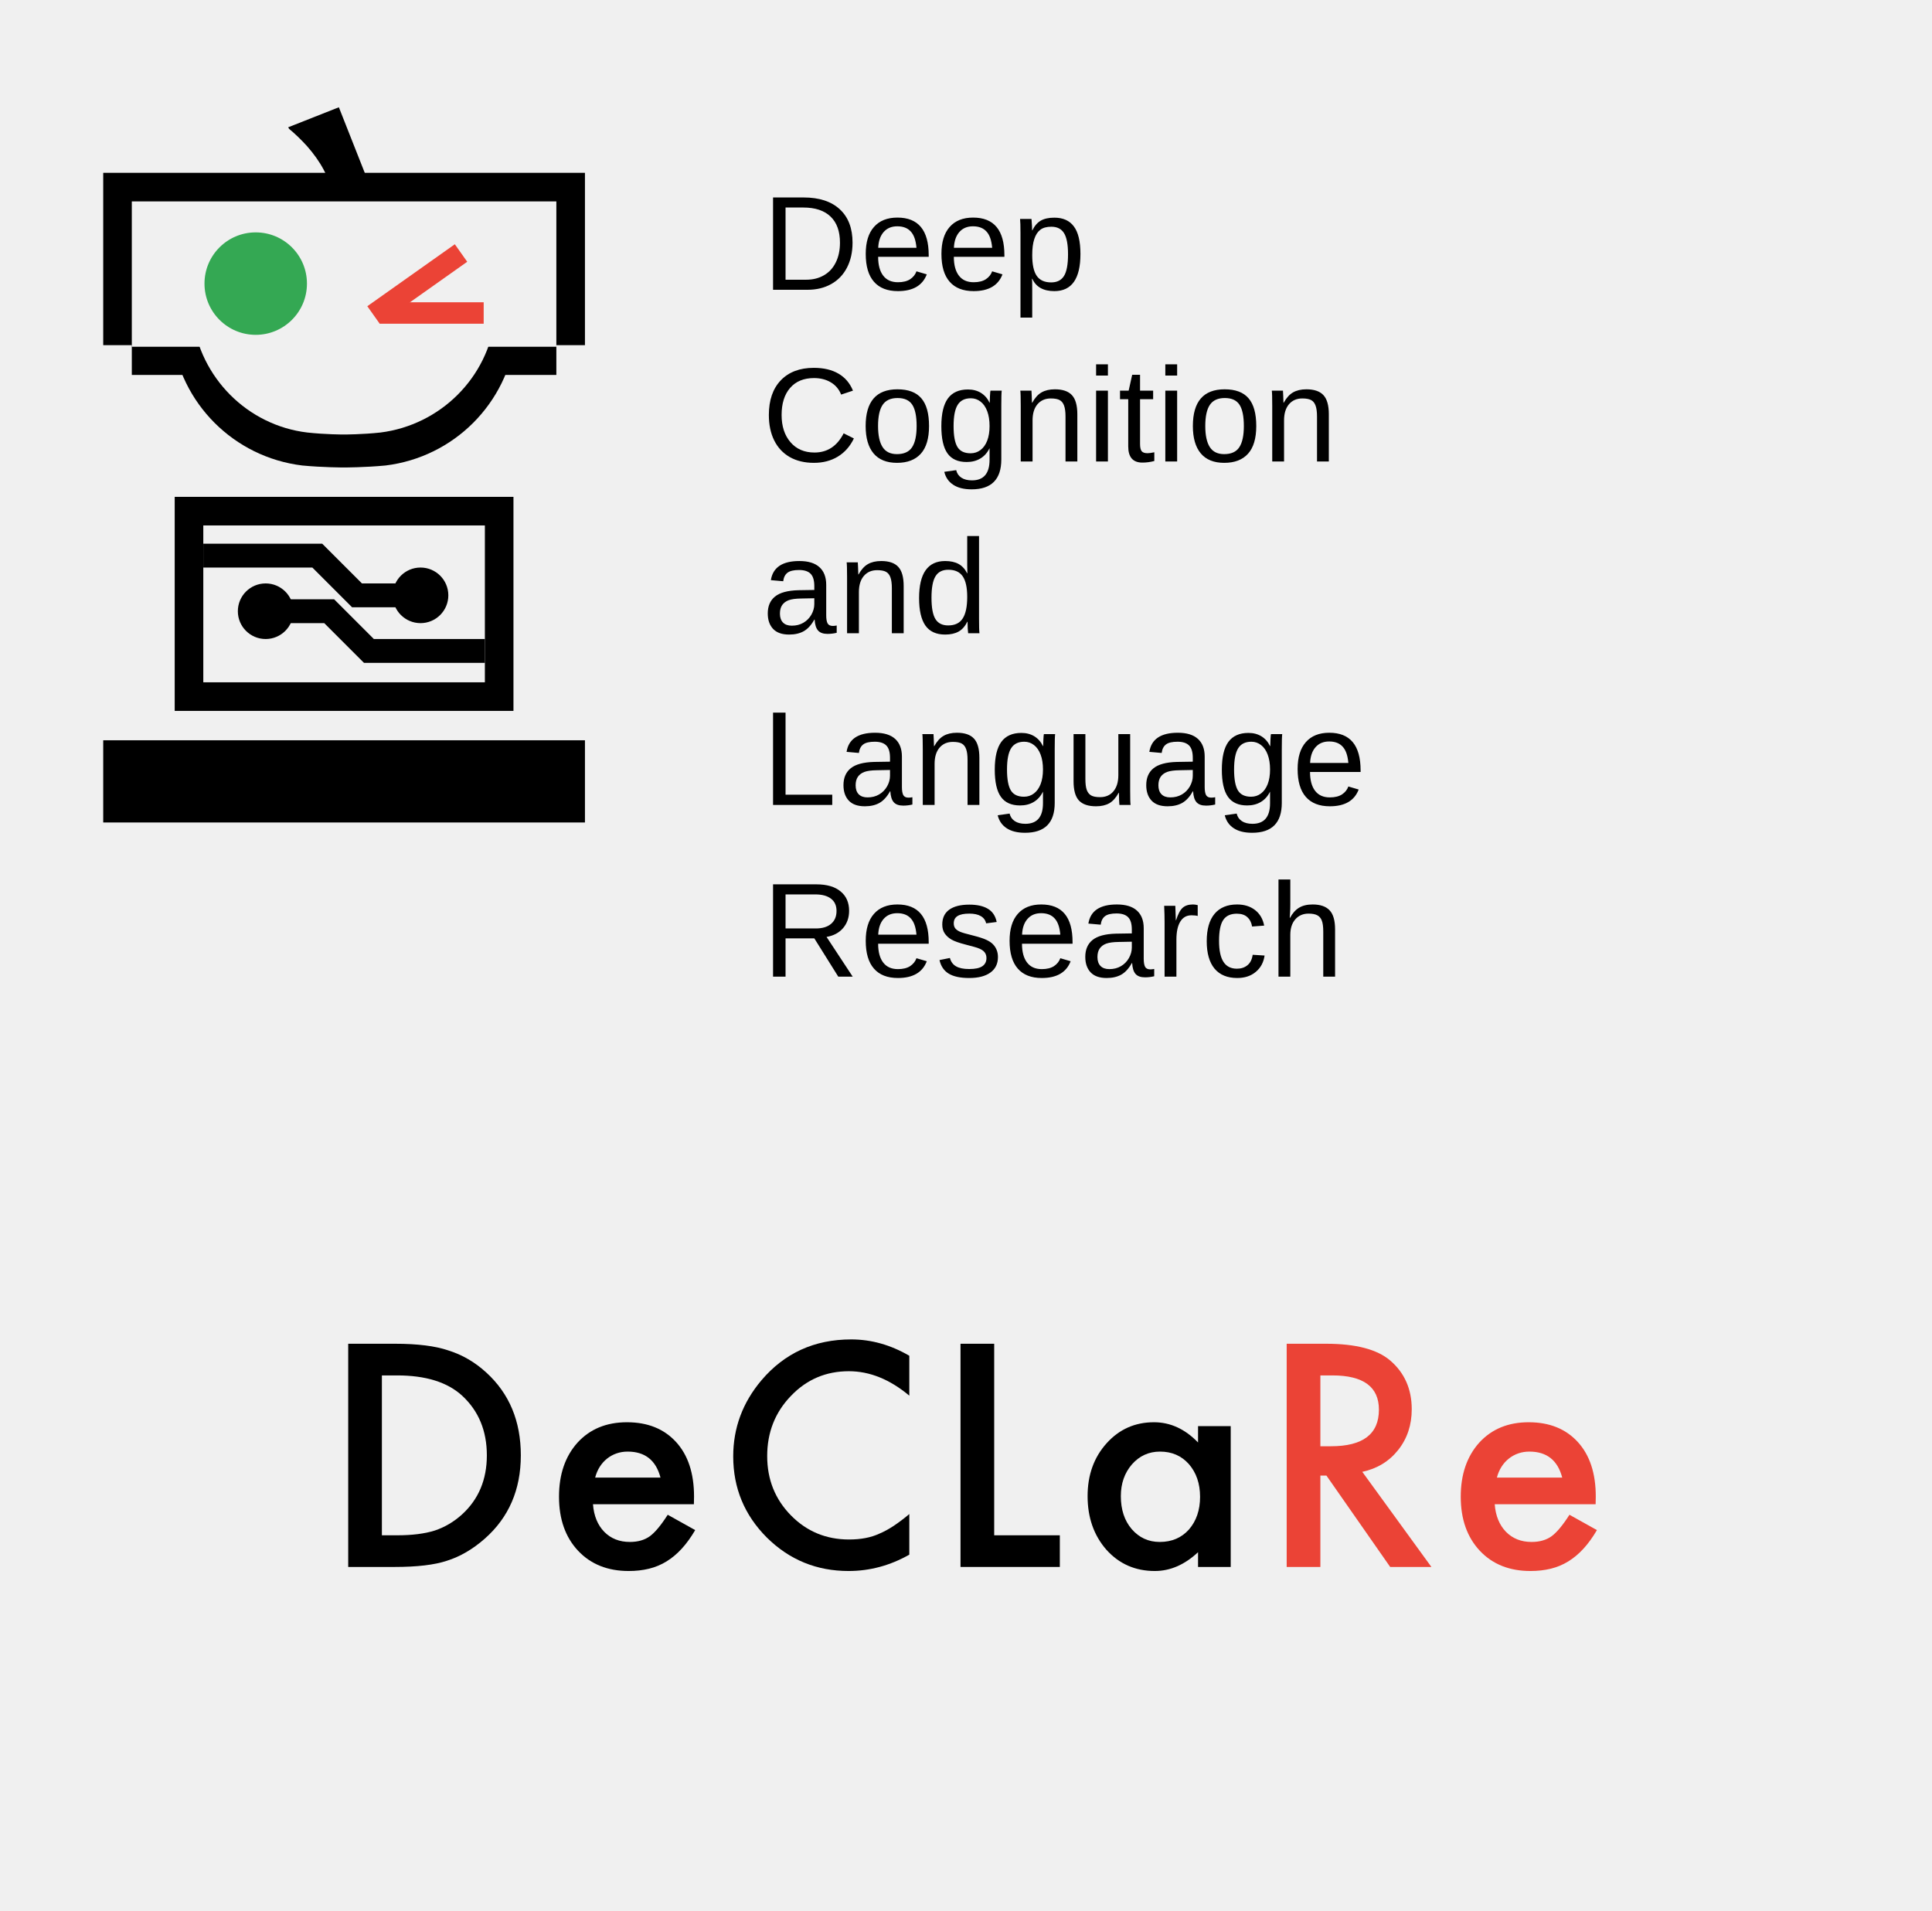
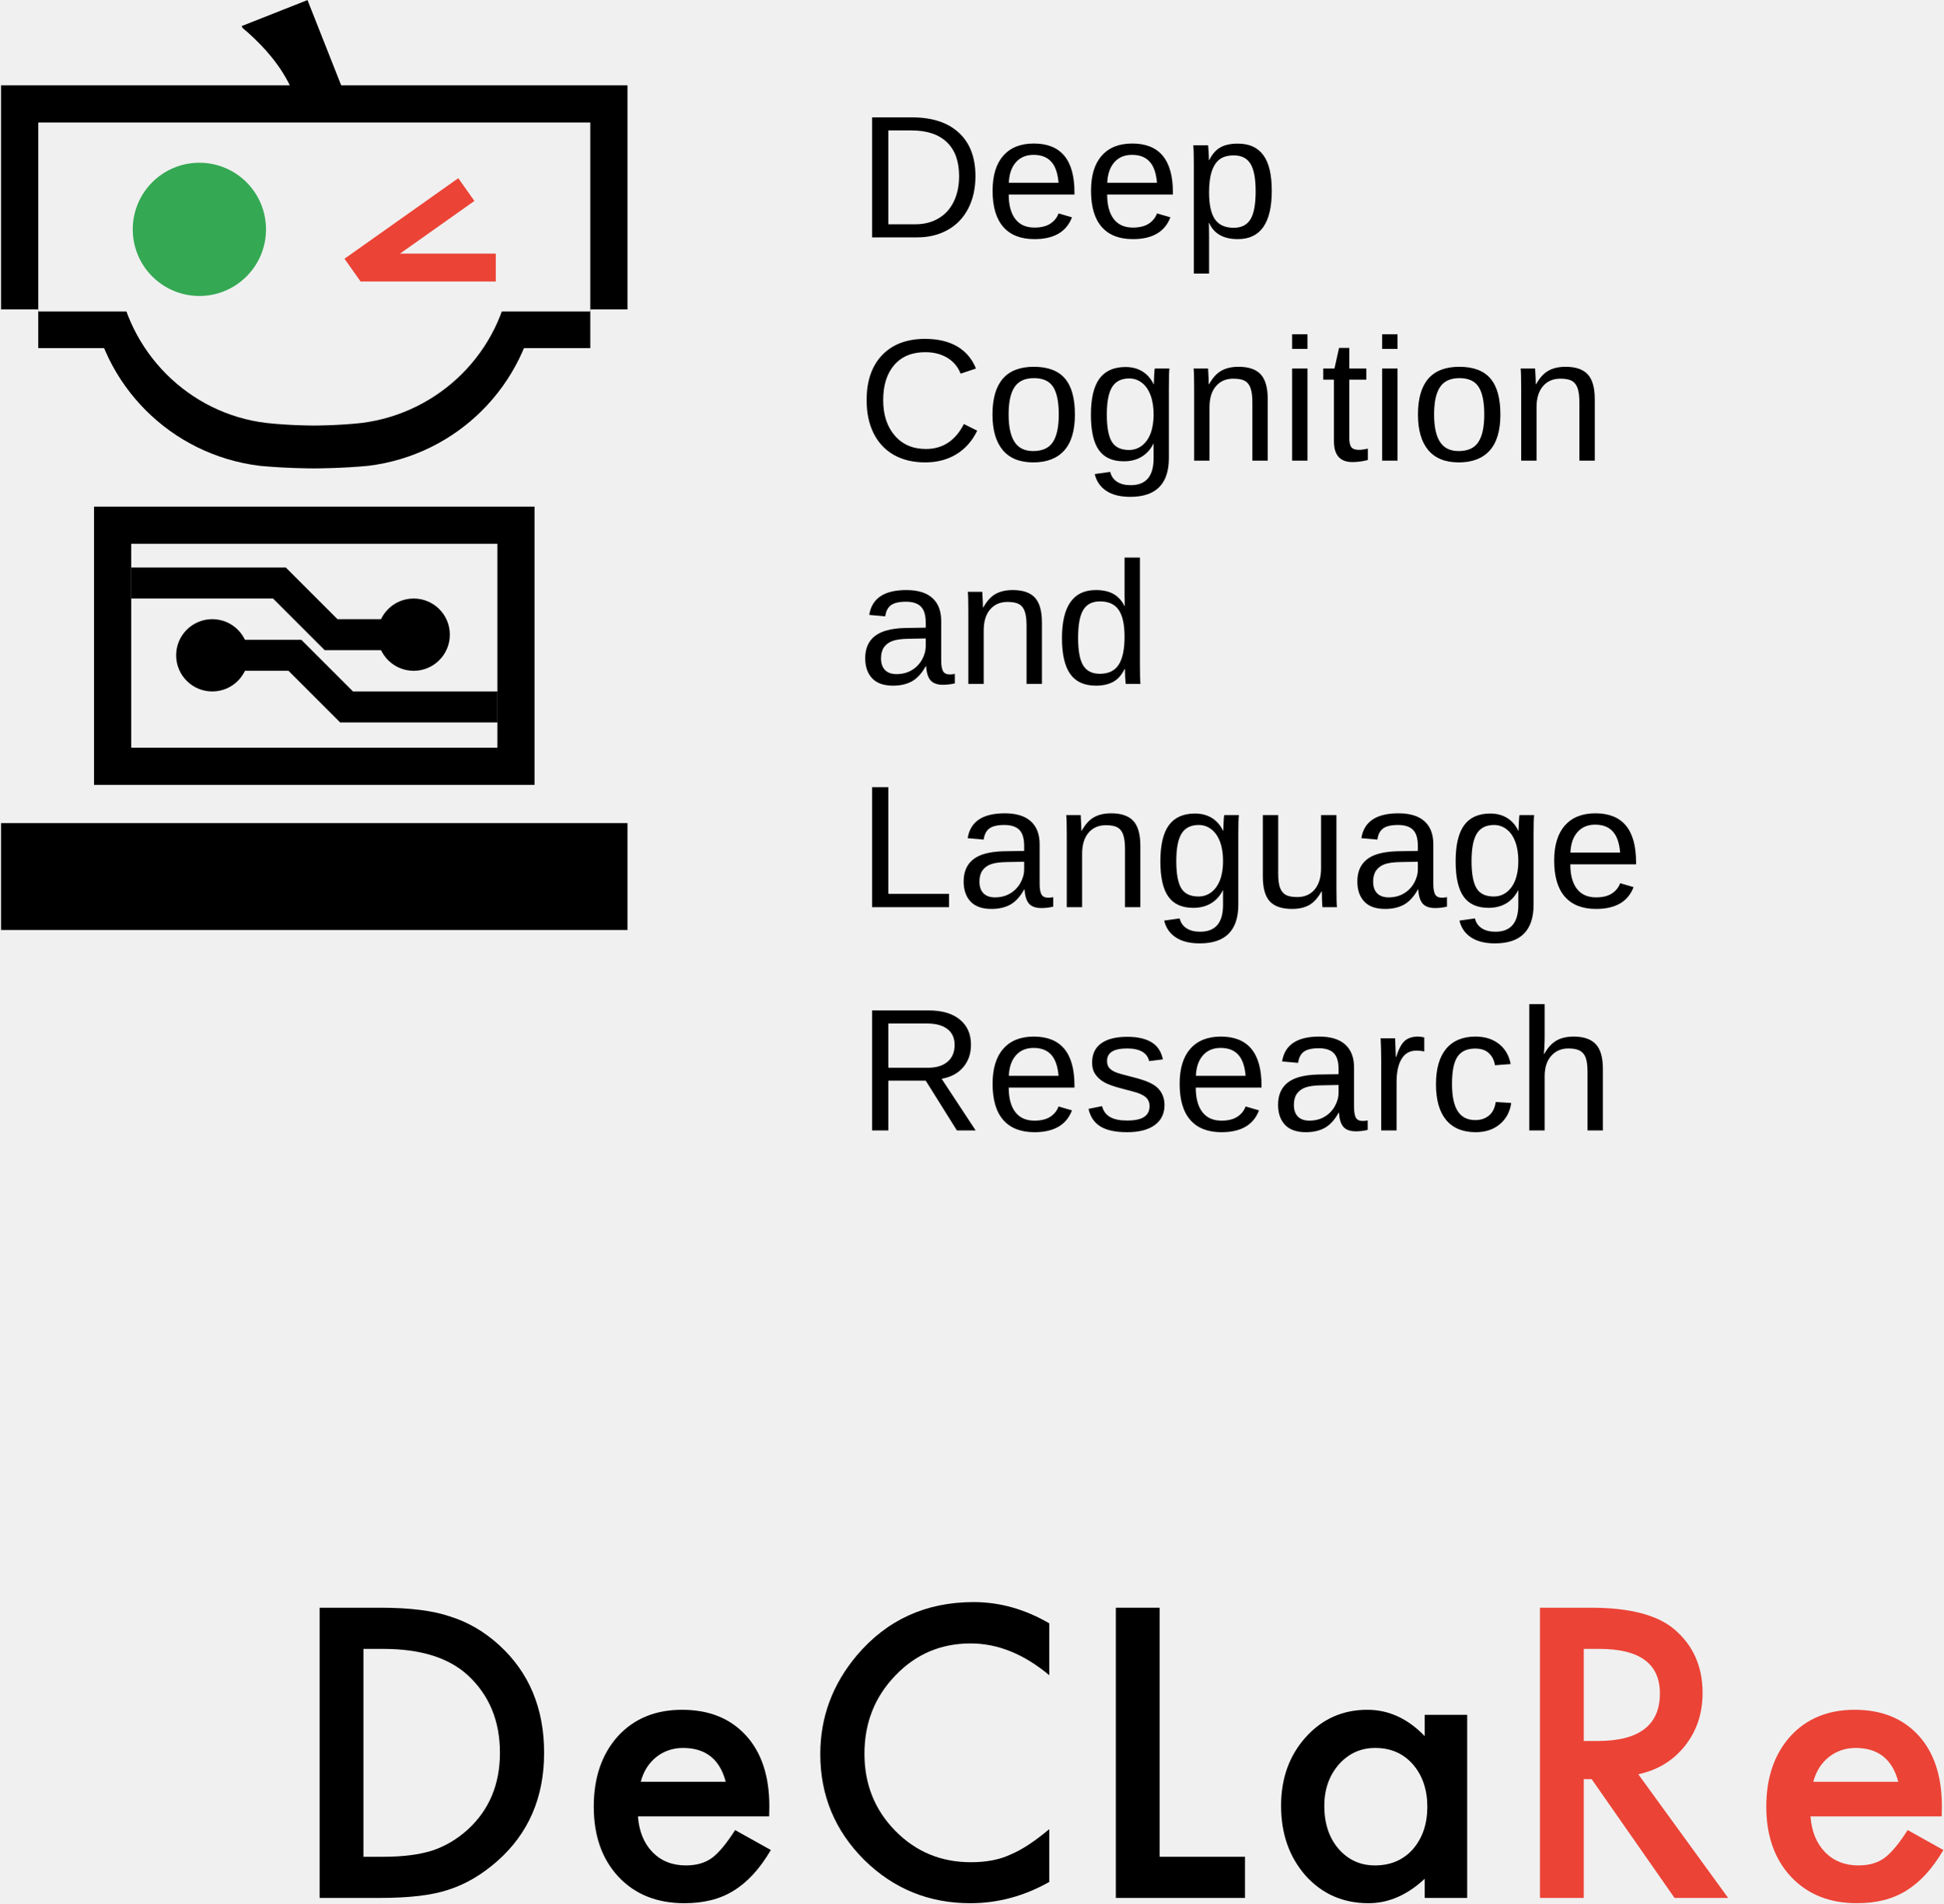
- <svg xmlns="http://www.w3.org/2000/svg" xmlns:xlink="http://www.w3.org/1999/xlink" viewBox="0 0 360 356" xml:space="preserve" role="img" aria-labelledby="title desc">
+ <svg xmlns="http://www.w3.org/2000/svg" xmlns:xlink="http://www.w3.org/1999/xlink" viewBox="19.080 19.978 278.460 272.849" xml:space="preserve" role="img" aria-labelledby="title desc">
  <style type="text/css">
  /* DeCLaRe identity: wordmark purple #7C3AED; green eye
     #34A853; red angular eye #EB4336. */
  /* Classic robot: one themeable silhouette (currentColor) with interior detail
     carved out via #robot-knockout. */
-   /* Premium line-art robot: chamfered panels in wordmark purple, faint fill,
-      green/red eyes kept as the accent. */
-   .r-panel { fill: #7C3AED; fill-opacity: .10; stroke: #7C3AED; stroke-width: 6; stroke-linejoin: miter; stroke-linecap: butt; }
-   .r-line { fill: none; stroke: #7C3AED; stroke-width: 6; stroke-linecap: butt; stroke-linejoin: miter; }
-   .r-node { fill: #7C3AED; }
-   .thread { fill: none; stroke: #A78BFA; stroke-width: 5; stroke-linecap: butt; }
  .theme { fill: currentColor; font-family: Arial, Helvetica, sans-serif; font-size: 25px; font-weight: 500; letter-spacing: .2px; }
-   /* Octagon style: lightweight monoline letters, bevel-cut (octagonal) corners,
-      vertical gradient, and subtle "fused-lego" seams. */
-   .octa { fill: none; stroke: url(#wm-grad); stroke-width: 14; stroke-linejoin: bevel; stroke-linecap: butt; }
-   .octa-seam { fill: none; stroke: #4D18B8; stroke-width: 2; stroke-linecap: butt; opacity: .42; }

</style>
  <defs>
    <clipPath id="robot-antenna-clip">
      <rect x="71.5" y="8.7" width="21.5" height="24.2" />
    </clipPath>
    <mask id="robot-knockout" maskUnits="userSpaceOnUse" x="0" y="0" width="200" height="200">
      <rect x="133.6" y="63.7" width="14.6" height="11.8" fill="#fff" />
      <path fill="#fff" d="M94.7,11.2c0.2,0,5.3,0,10.5,0.5c17.2,2.1,30.7,15.6,32.8,32.8c0.5,5.2,0.5,10.3,0.5,10.5c0,0.2,0,5.3-0.5,10.5c-2.1,17.2-15.6,30.7-32.8,32.8c-5.2,0.5-10.3,0.5-10.5,0.5c-0.2,0-5.3,0-10.5-0.5c-17.2-2.1-30.7-15.6-32.8-32.8c-0.5-5.2-0.5-10.3-0.5-10.5c0-0.2,0-5.3,0.5-10.5c2.1-17.2,15.6-30.7,32.8-32.8C89.4,11.2,94.5,11.2,94.7,11.2z" />
      <path fill="#000" d="M94.7,13.3c0.2,0,4.6,0,9.2,0.5c15.1,1.8,27,13.8,28.9,28.9c0.5,4.6,0.5,9.1,0.5,9.2s0,4.6-0.5,9.2c-1.8,15.1-13.8,27-28.9,28.9c-4.6,0.5-9.1,0.5-9.2,0.5c-0.2,0-4.6,0-9.2-0.5c-15.1-1.8-27-13.8-28.9-28.9c-0.5-4.6-0.5-9.1-0.5-9.2s0-4.6,0.5-9.2c1.8-15.1,13.8-27,28.9-28.9C90.1,13.3,94.6,13.3,94.7,13.3z" />
      <rect x="43.7" y="1" width="102" height="66.2" fill="#000" />
      <rect x="41.3" y="63.7" width="14.6" height="11.8" fill="#fff" />
      <rect x="34.1" y="167.5" width="121.3" height="20.7" fill="#fff" />
      <rect x="52.1" y="106.2" width="85.3" height="53.9" fill="#fff" />
      <rect x="59.3" y="113.4" width="70.9" height="39.5" fill="#000" />
      <rect x="84" y="9.9" width="13.7" height="20.7" transform="matrix(0.9301 -0.3673 0.3673 0.9301 -1.0708 34.7719)" fill="#fff" />
      <path clip-path="url(#robot-antenna-clip)" fill="none" stroke="#000" stroke-width="6" d="M73.9,12.4c3.4,1.8,6.5,4.4,9.3,7.5c2.9,3.3,5.3,7.2,5.8,11.7" />
      <rect x="34.1" y="24.6" width="121.3" height="43.4" fill="#fff" />
      <rect x="41.3" y="31.8" width="106.9" height="36.6" fill="#000" />
      <g stroke="#fff" stroke-width="6" stroke-linecap="butt" stroke-linejoin="miter" fill="none">
        <path d="M59.3 121H88l10 10h16" />
        <path d="M130.2 145H101l-10-10H75" />
      </g>
      <circle cx="114" cy="131" r="7" fill="#fff" />
      <circle cx="75" cy="135" r="7" fill="#fff" />
    </mask>
    <g id="robot-master">
      <rect x="0" y="0" width="200" height="200" fill="currentColor" mask="url(#robot-knockout)" />
      <circle cx="72.5" cy="52.5" r="12.9" fill="#34A853" />
      <g fill="#EB4336">
        <rect x="103.72" y="57.2" width="26.18" height="5.4" />
        <rect x="0" y="-5.4" width="27" height="5.4" transform="translate(103.72 62.6) rotate(-35.3)" />
      </g>
    </g>
-     <g id="robot-premium">
-       <path class="r-node" d="M90 35L100 35L88 14L76 11Q82 25 90 35Z" />
-       <path class="r-panel" d="M52 36H148L159 47V93L148 104H52L41 93V47Z" />
-       <circle cx="78" cy="62" r="11" fill="#34A853" />
-       <path d="M134 55L116 63L134 71" fill="none" stroke="#EB4336" stroke-width="6.5" stroke-linecap="butt" stroke-linejoin="miter" />
-       <path class="r-line" d="M84 86Q100 97 116 86" />
-       <path class="r-panel" d="M70 124H130L141 135V167L130 178H70L59 167V135Z" />
-       <path class="r-line" d="M64 151H136" />
-       <rect class="r-node" x="54" y="186" width="92" height="9" />
-     </g>
    <g id="wordmark-master">
      <g id="wordmark-shapes" fill="currentColor">
        <path transform="translate(0.00 100) scale(0.06414 -0.06414)" d="M185 0V1544H509Q742 1544 877 1498Q1022 1453 1140 1345Q1379 1127 1379 772Q1379 416 1130 196Q1005 86 868 43Q740 0 505 0ZM418 219H523Q680 219 784 252Q888 287 972 363Q1144 520 1144 772Q1144 1026 974 1184Q821 1325 523 1325H418Z" />
        <path transform="translate(99.23 100) scale(0.06414 -0.06414)" d="M1029 434H331Q340 314 409 243Q478 173 586 173Q670 173 725 213Q779 253 848 361L1038 255Q994 180 945.0 126.5Q896 73 840.0 38.5Q784 4 719.0 -12.0Q654 -28 578 -28Q360 -28 228 112Q96 253 96 486Q96 717 224 860Q353 1001 566 1001Q781 1001 906 864Q1030 728 1030 487ZM798 618Q751 798 571 798Q530 798 494.0 785.5Q458 773 428.5 749.5Q399 726 378.0 693.0Q357 660 346 618Z" />
        <path transform="translate(175.75 100) scale(0.06414 -0.06414)" d="M1326 1461V1185Q1124 1354 908 1354Q670 1354 507 1183Q343 1013 343 767Q343 524 507.0 357.0Q671 190 909 190Q1032 190 1118 230Q1166 250 1217.5 284.0Q1269 318 1326 366V85Q1126 -28 906 -28Q575 -28 341 203Q108 436 108 765Q108 1060 303 1291Q543 1574 924 1574Q1132 1574 1326 1461Z" />
        <path transform="translate(271.65 100) scale(0.06414 -0.06414)" d="M418 1544V219H872V0H185V1544Z" />
        <path transform="translate(333.74 100) scale(0.06414 -0.06414)" d="M860 974H1086V0H860V102Q721 -28 561 -28Q359 -28 227 118Q96 267 96 490Q96 709 227.0 855.0Q358 1001 555 1001Q725 1001 860 861ZM326 490Q326 350 401 262Q478 173 595 173Q720 173 797 259Q874 348 874 485Q874 622 797 711Q720 798 597 798Q481 798 403 710Q326 621 326 490Z" />
        <path fill="#EB4336" transform="translate(416.36 100) scale(0.06414 -0.06414)" d="M708 658 1186 0H901L460 632H418V0H185V1544H458Q764 1544 900 1429Q1050 1301 1050 1091Q1050 927 956.0 809.0Q862 691 708 658ZM418 835H492Q823 835 823 1088Q823 1325 501 1325H418Z" />
        <path fill="#EB4336" transform="translate(499.29 100) scale(0.06414 -0.06414)" d="M1029 434H331Q340 314 409 243Q478 173 586 173Q670 173 725 213Q779 253 848 361L1038 255Q994 180 945.0 126.5Q896 73 840.0 38.5Q784 4 719.0 -12.0Q654 -28 578 -28Q360 -28 228 112Q96 253 96 486Q96 717 224 860Q353 1001 566 1001Q781 1001 906 864Q1030 728 1030 487ZM798 618Q751 798 571 798Q530 798 494.0 785.5Q458 773 428.5 749.5Q399 726 378.0 693.0Q357 660 346 618Z" />
      </g>
    </g>
  </defs>
  <g id="robot" style="color:#000000" transform="translate(-6 14) scale(0.74)">
    <use xlink:href="#robot-master" />
  </g>
  <g id="theme-text" class="theme" style="color:#000000">
    <text x="142" y="54">Deep</text>
    <text x="142" y="86">Cognition</text>
    <text x="142" y="118">and</text>
    <text x="142" y="150">Language</text>
    <text x="142" y="182">Research</text>
  </g>
  <g id="wordmark" style="color:#000000" transform="translate(59.9 250) scale(0.42)">
    <use xlink:href="#wordmark-master" />
  </g>
</svg>
